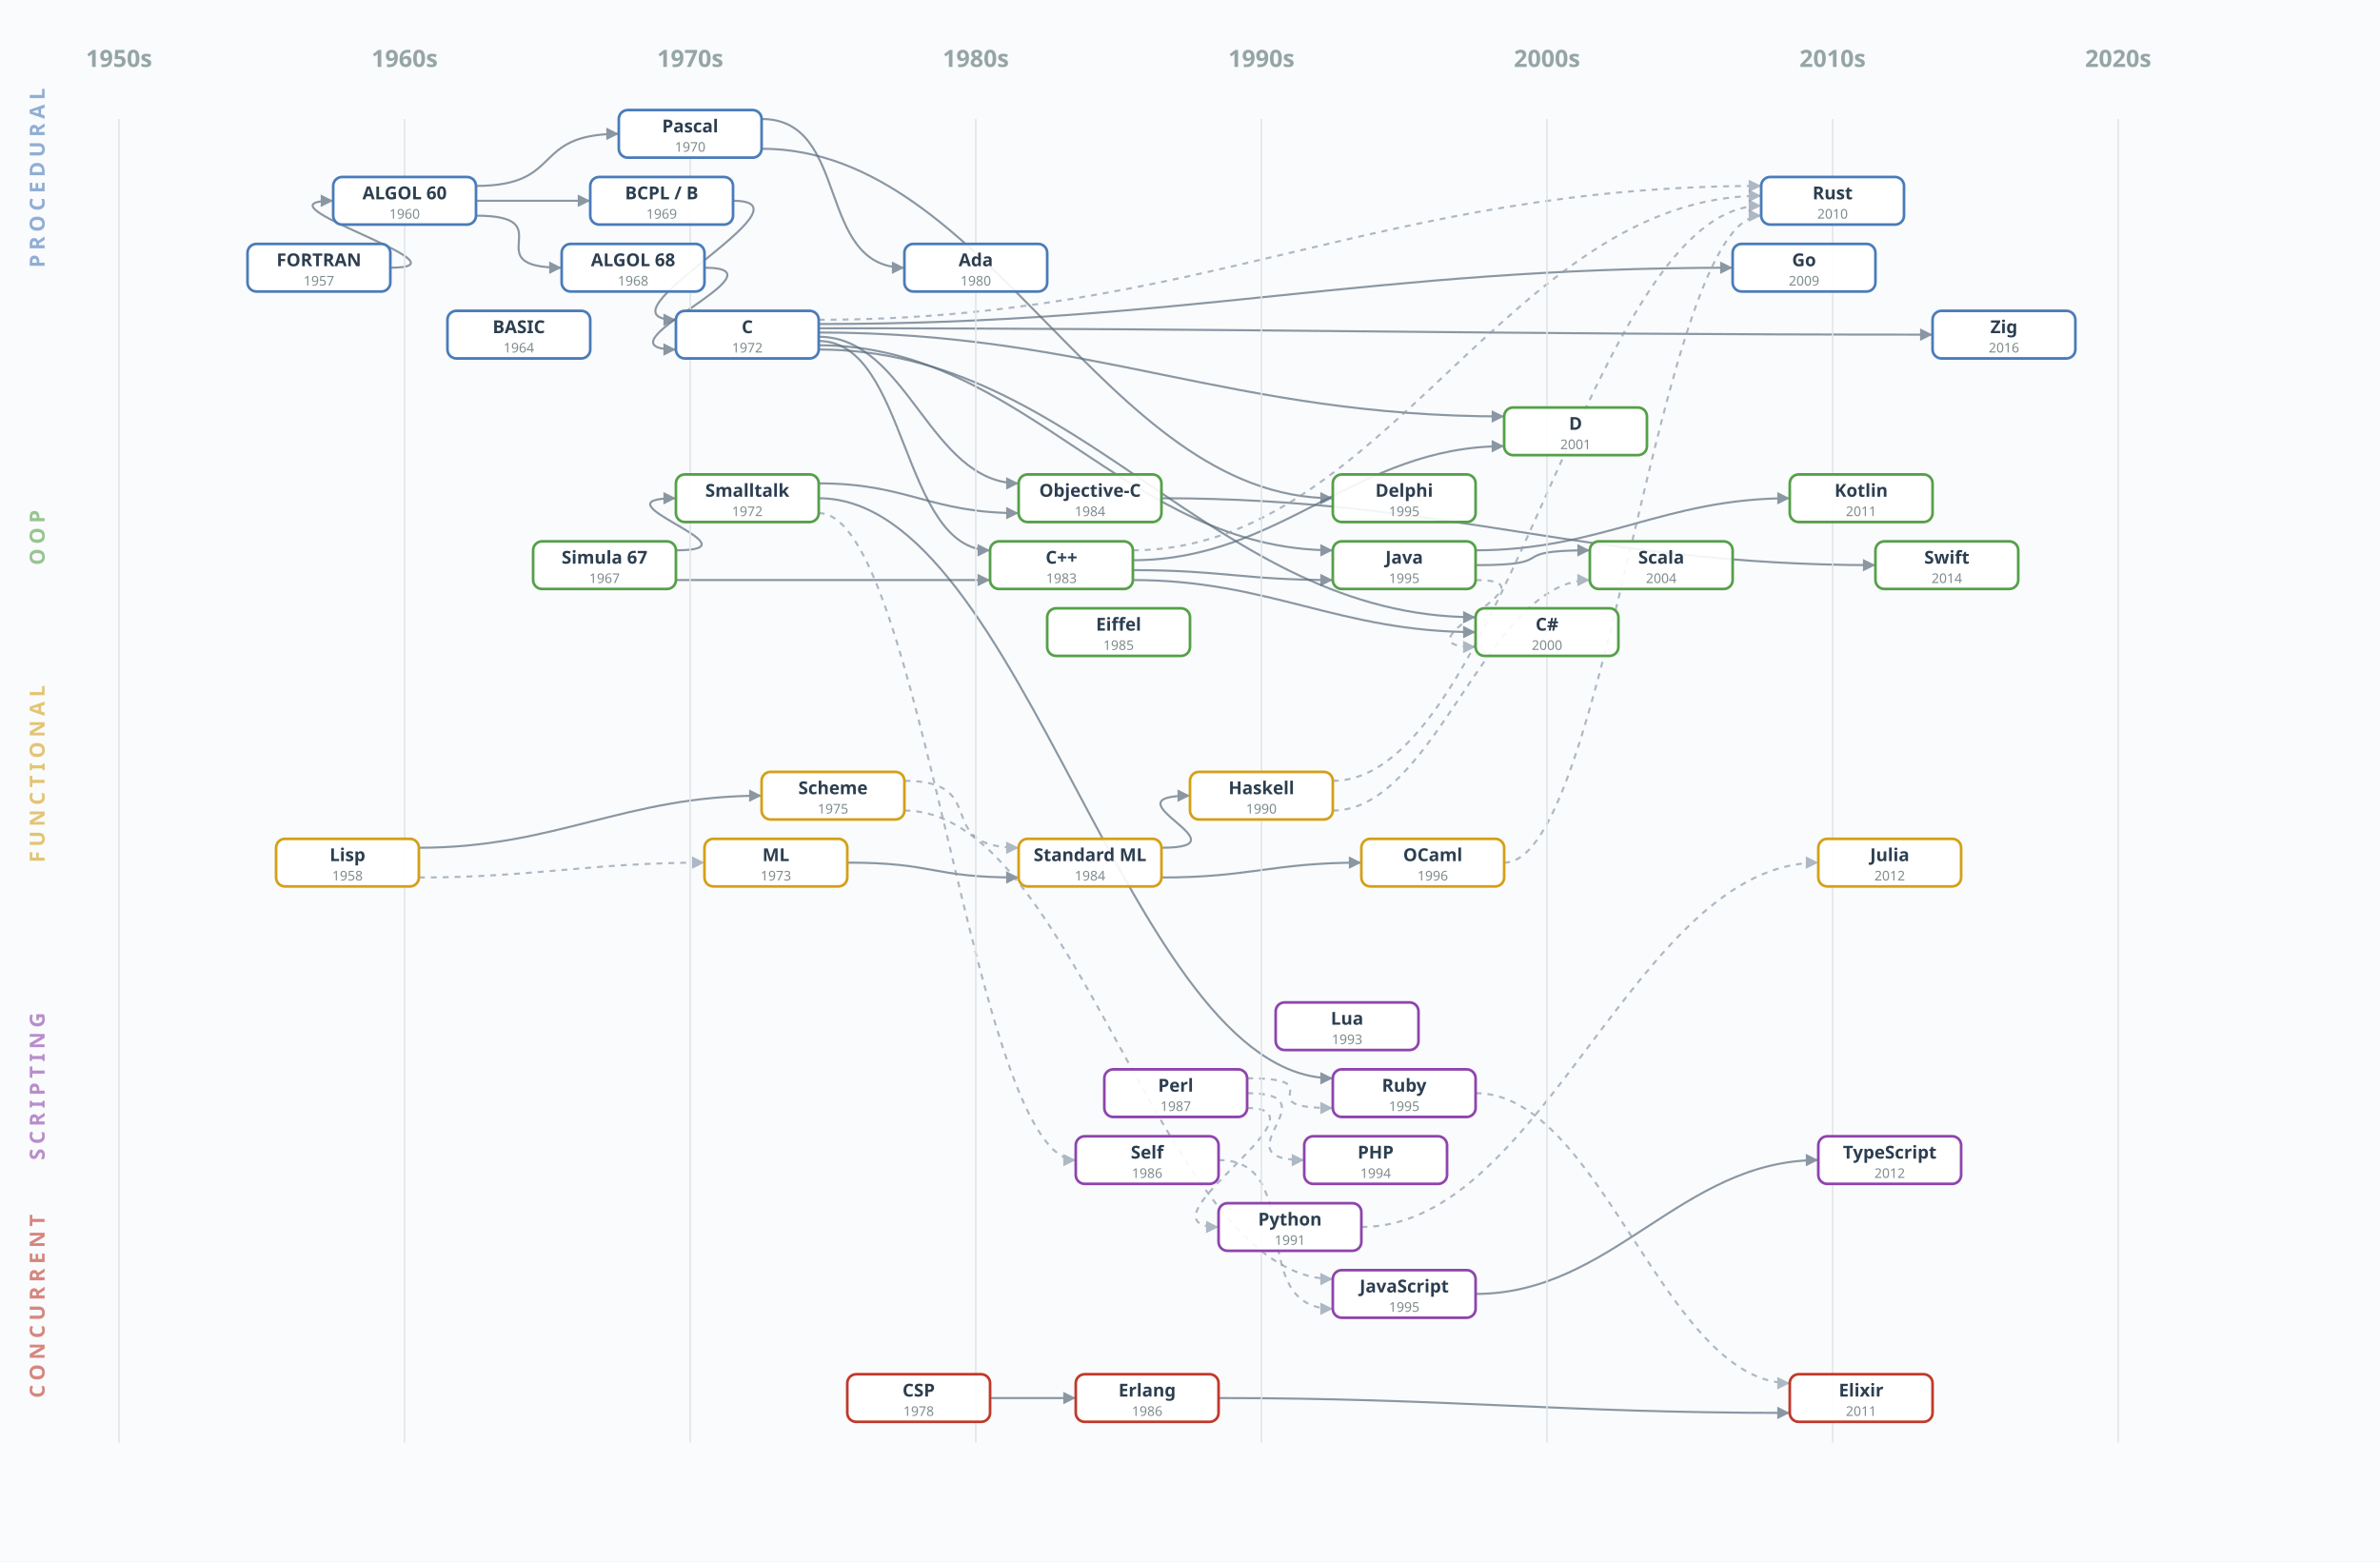
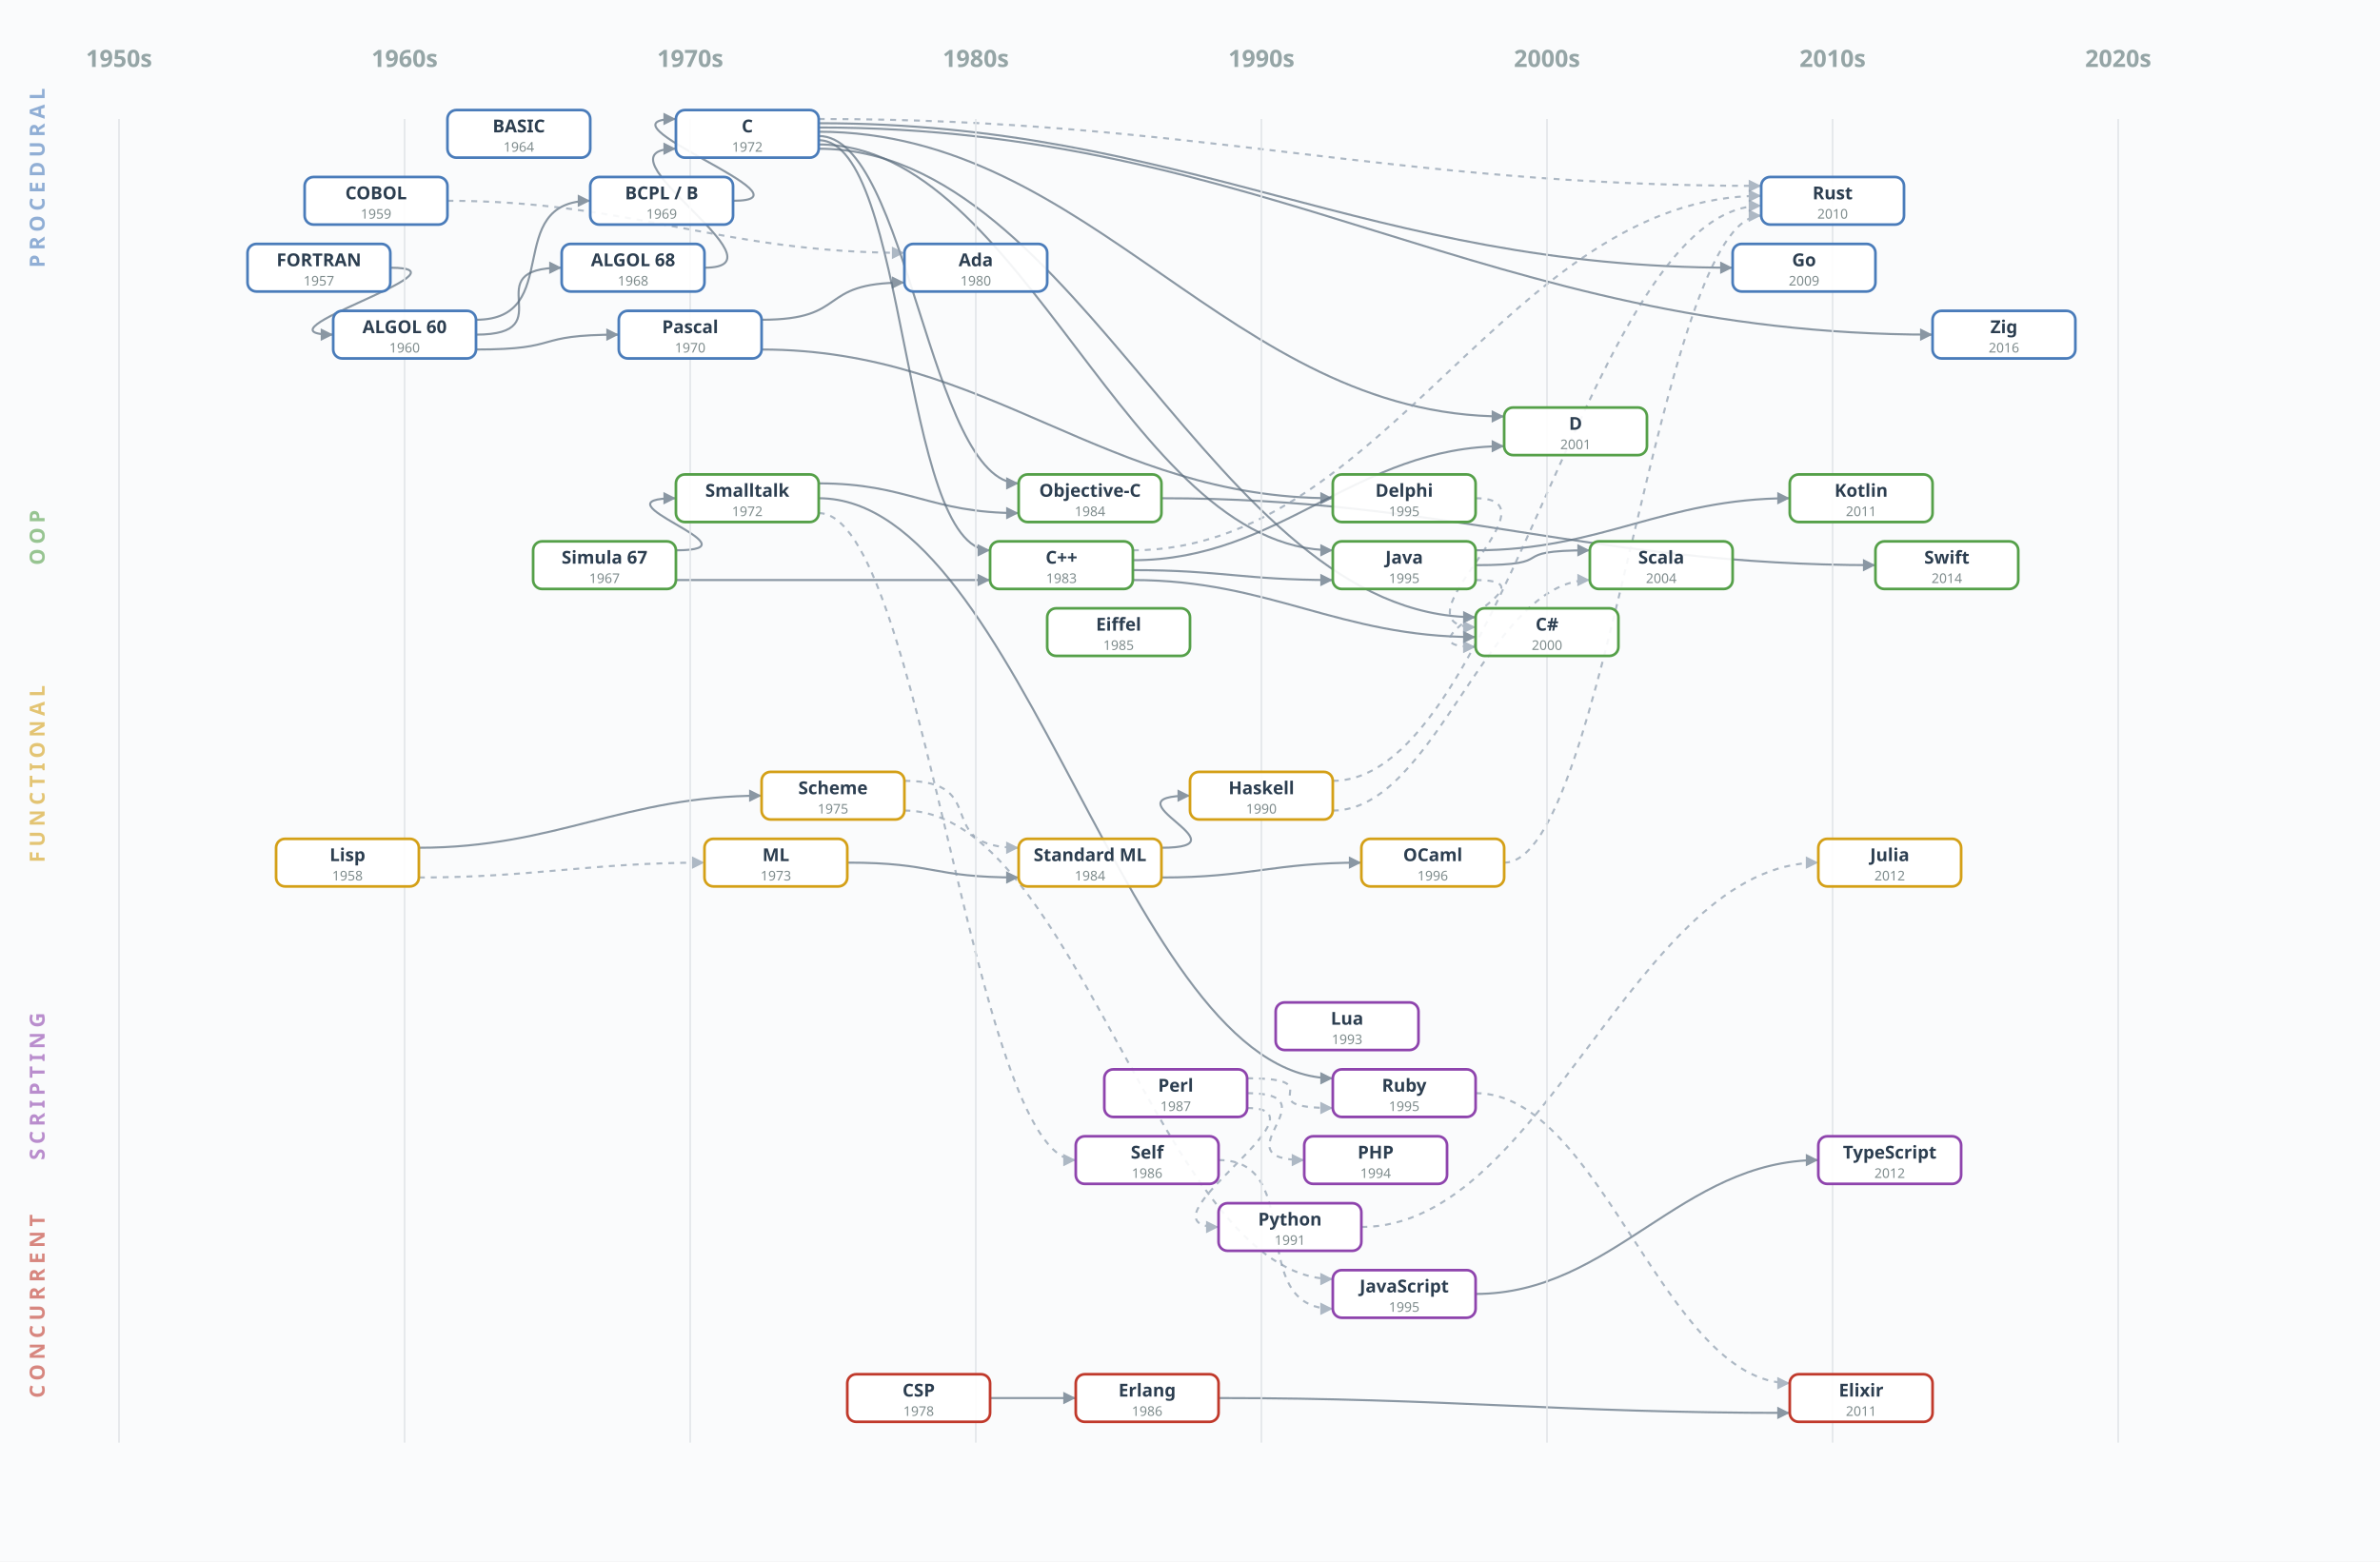
<svg xmlns="http://www.w3.org/2000/svg" viewBox="0 0 1600 1050" width="1600" height="1050">
  <rect width="1600" height="1050" fill="#fafbfc" />
  <defs>
    <marker id="as" viewBox="0 0 10 10" refX="10" refY="5" markerWidth="6" markerHeight="6" orient="auto-start-reverse">
      <path d="M0 0L10 5L0 10z" fill="#5a6c7d" />
    </marker>
    <marker id="ad" viewBox="0 0 10 10" refX="10" refY="5" markerWidth="6" markerHeight="6" orient="auto-start-reverse">
      <path d="M0 0L10 5L0 10z" fill="#8b9bac" />
    </marker>
  </defs>
-   <path d="M262.4,180C322.4,180 164.0,135 224.0,135" stroke="#5a6c7d" stroke-width="1.4" fill="none" marker-end="url(#as)" opacity="0.7" />
-   <path d="M320.0,145.0C380.0,145.0 317.6,180 377.6,180" stroke="#5a6c7d" stroke-width="1.4" fill="none" marker-end="url(#as)" opacity="0.7" />
-   <path d="M320.0,125.0C380.0,125.0 356.0,90 416.0,90" stroke="#5a6c7d" stroke-width="1.4" fill="none" marker-end="url(#as)" opacity="0.7" />
-   <path d="M320.0,135.0C380.0,135.0 336.8,135 396.8,135" stroke="#5a6c7d" stroke-width="1.4" fill="none" marker-end="url(#as)" opacity="0.7" />
-   <path d="M492.8,135C552.8,135 394.4,215.0 454.4,215.0" stroke="#5a6c7d" stroke-width="1.4" fill="none" marker-end="url(#as)" opacity="0.7" />
-   <path d="M473.6,180C533.6,180 394.4,235.0 454.4,235.0" stroke="#5a6c7d" stroke-width="1.4" fill="none" marker-end="url(#as)" opacity="0.7" />
-   <path d="M512.0,80.0C572.0,80.0 548.0,180 608.0,180" stroke="#5a6c7d" stroke-width="1.4" fill="none" marker-end="url(#as)" opacity="0.7" />
-   <path d="M512.0,100.0C665.6,100.0 742.4,335 896.0,335" stroke="#5a6c7d" stroke-width="1.4" fill="none" marker-end="url(#as)" opacity="0.7" />
-   <path d="M550.4,229.286C610.4,229.286 605.6,370.0 665.6,370.0" stroke="#5a6c7d" stroke-width="1.4" fill="none" marker-end="url(#as)" opacity="0.7" />
-   <path d="M550.4,226.429C610.4,226.429 624.8,325.0 684.8,325.0" stroke="#5a6c7d" stroke-width="1.4" fill="none" marker-end="url(#as)" opacity="0.7" />
-   <path d="M550.4,232.143C688.64,232.143 757.76,370.0 896.0,370.0" stroke="#5a6c7d" stroke-width="1.4" fill="none" marker-end="url(#as)" opacity="0.7" />
-   <path d="M550.4,235.0C727.04,235.0 815.36,415.0 992.0,415.0" stroke="#5a6c7d" stroke-width="1.4" fill="none" marker-end="url(#as)" opacity="0.7" />
-   <path d="M550.4,217.857C796.16,217.857 919.04,180 1164.8,180" stroke="#5a6c7d" stroke-width="1.4" fill="none" marker-end="url(#as)" opacity="0.7" />
-   <path d="M550.4,223.571C734.72,223.571 826.88,280.0 1011.2,280.0" stroke="#5a6c7d" stroke-width="1.4" fill="none" marker-end="url(#as)" opacity="0.7" />
-   <path d="M550.4,220.714C849.92,220.714 999.68,225 1299.2,225" stroke="#5a6c7d" stroke-width="1.4" fill="none" marker-end="url(#as)" opacity="0.7" />
+   <path d="M262.4,180C322.4,180 164.0,225 224.0,225" stroke="#5a6c7d" stroke-width="1.4" fill="none" marker-end="url(#as)" opacity="0.7" />
+   <path d="M320.0,225.0C380.0,225.0 317.6,180 377.6,180" stroke="#5a6c7d" stroke-width="1.4" fill="none" marker-end="url(#as)" opacity="0.7" />
+   <path d="M320.0,235.0C380.0,235.0 356.0,225 416.0,225" stroke="#5a6c7d" stroke-width="1.4" fill="none" marker-end="url(#as)" opacity="0.7" />
+   <path d="M320.0,215.0C380.0,215.0 336.8,135 396.8,135" stroke="#5a6c7d" stroke-width="1.4" fill="none" marker-end="url(#as)" opacity="0.7" />
+   <path d="M492.8,135C552.8,135 394.4,80.0 454.4,80.0" stroke="#5a6c7d" stroke-width="1.4" fill="none" marker-end="url(#as)" opacity="0.7" />
+   <path d="M473.6,180C533.6,180 394.4,100.0 454.4,100.0" stroke="#5a6c7d" stroke-width="1.4" fill="none" marker-end="url(#as)" opacity="0.7" />
+   <path d="M512.0,215.0C572.0,215.0 548.0,190.0 608.0,190.0" stroke="#5a6c7d" stroke-width="1.4" fill="none" marker-end="url(#as)" opacity="0.7" />
+   <path d="M512.0,235.0C665.6,235.0 742.4,335 896.0,335" stroke="#5a6c7d" stroke-width="1.4" fill="none" marker-end="url(#as)" opacity="0.7" />
+   <path d="M550.4,94.286C610.4,94.286 605.6,370.0 665.6,370.0" stroke="#5a6c7d" stroke-width="1.4" fill="none" marker-end="url(#as)" opacity="0.7" />
+   <path d="M550.4,91.429C610.4,91.429 624.8,325.0 684.8,325.0" stroke="#5a6c7d" stroke-width="1.4" fill="none" marker-end="url(#as)" opacity="0.7" />
+   <path d="M550.4,97.143C688.64,97.143 757.76,370.0 896.0,370.0" stroke="#5a6c7d" stroke-width="1.4" fill="none" marker-end="url(#as)" opacity="0.7" />
+   <path d="M550.4,100.0C727.04,100.0 815.36,415.0 992.0,415.0" stroke="#5a6c7d" stroke-width="1.4" fill="none" marker-end="url(#as)" opacity="0.7" />
+   <path d="M550.4,82.857C796.16,82.857 919.04,180 1164.8,180" stroke="#5a6c7d" stroke-width="1.4" fill="none" marker-end="url(#as)" opacity="0.7" />
+   <path d="M550.4,88.571C734.72,88.571 826.88,280.0 1011.2,280.0" stroke="#5a6c7d" stroke-width="1.4" fill="none" marker-end="url(#as)" opacity="0.7" />
+   <path d="M550.4,85.714C849.92,85.714 999.68,225 1299.2,225" stroke="#5a6c7d" stroke-width="1.4" fill="none" marker-end="url(#as)" opacity="0.7" />
  <path d="M454.4,370.0C514.4,370.0 394.4,335 454.4,335" stroke="#5a6c7d" stroke-width="1.4" fill="none" marker-end="url(#as)" opacity="0.7" />
  <path d="M454.4,390.0C538.88,390.0 581.12,390.0 665.6,390.0" stroke="#5a6c7d" stroke-width="1.4" fill="none" marker-end="url(#as)" opacity="0.7" />
  <path d="M550.4,325.0C610.4,325.0 624.8,345.0 684.8,345.0" stroke="#5a6c7d" stroke-width="1.4" fill="none" marker-end="url(#as)" opacity="0.7" />
  <path d="M550.4,335.0C688.64,335.0 757.76,725.0 896.0,725.0" stroke="#5a6c7d" stroke-width="1.4" fill="none" marker-end="url(#as)" opacity="0.7" />
  <path d="M761.6,383.333C821.6,383.333 836.0,390.0 896.0,390.0" stroke="#5a6c7d" stroke-width="1.4" fill="none" marker-end="url(#as)" opacity="0.7" />
-   <path d="M761.6,390.0C853.76,390.0 899.84,425.0 992.0,425.0" stroke="#5a6c7d" stroke-width="1.4" fill="none" marker-end="url(#as)" opacity="0.7" />
+   <path d="M761.6,390.0C853.76,390.0 899.84,428.333 992.0,428.333" stroke="#5a6c7d" stroke-width="1.4" fill="none" marker-end="url(#as)" opacity="0.7" />
  <path d="M761.6,376.667C861.44,376.667 911.36,300.0 1011.2,300.0" stroke="#5a6c7d" stroke-width="1.4" fill="none" marker-end="url(#as)" opacity="0.7" />
  <path d="M780.8,335C972.8,335 1068.8,380 1260.8,380" stroke="#5a6c7d" stroke-width="1.4" fill="none" marker-end="url(#as)" opacity="0.7" />
  <path d="M992.0,380.0C1052.0,380.0 1008.8,370.0 1068.8,370.0" stroke="#5a6c7d" stroke-width="1.4" fill="none" marker-end="url(#as)" opacity="0.7" />
  <path d="M992.0,370.0C1076.48,370.0 1118.72,335 1203.2,335" stroke="#5a6c7d" stroke-width="1.4" fill="none" marker-end="url(#as)" opacity="0.7" />
  <path d="M281.6,570.0C373.76,570.0 419.84,535 512.0,535" stroke="#5a6c7d" stroke-width="1.4" fill="none" marker-end="url(#as)" opacity="0.7" />
  <path d="M569.6,580C629.6,580 624.8,590.0 684.8,590.0" stroke="#5a6c7d" stroke-width="1.4" fill="none" marker-end="url(#as)" opacity="0.7" />
  <path d="M780.8,590.0C840.8,590.0 855.2,580 915.2,580" stroke="#5a6c7d" stroke-width="1.4" fill="none" marker-end="url(#as)" opacity="0.7" />
  <path d="M780.8,570.0C840.8,570.0 740.0,535 800.0,535" stroke="#5a6c7d" stroke-width="1.4" fill="none" marker-end="url(#as)" opacity="0.7" />
  <path d="M992.0,870C1084.16,870 1130.24,780 1222.4,780" stroke="#5a6c7d" stroke-width="1.4" fill="none" marker-end="url(#as)" opacity="0.7" />
  <path d="M665.6,940C725.6,940 663.2,940 723.2,940" stroke="#5a6c7d" stroke-width="1.4" fill="none" marker-end="url(#as)" opacity="0.7" />
  <path d="M819.2,940C972.8,940 1049.6,950.0 1203.2,950.0" stroke="#5a6c7d" stroke-width="1.4" fill="none" marker-end="url(#as)" opacity="0.7" />
  <path d="M550.4,345.0C619.52,345.0 654.08,780 723.2,780" stroke="#8b9bac" stroke-width="1.4" fill="none" stroke-dasharray="4,4" marker-end="url(#ad)" opacity="0.7" />
  <path d="M281.6,590.0C358.4,590.0 396.8,580 473.6,580" stroke="#8b9bac" stroke-width="1.4" fill="none" stroke-dasharray="4,4" marker-end="url(#ad)" opacity="0.7" />
  <path d="M608.0,525.0C668.0,525.0 624.8,570.0 684.8,570.0" stroke="#8b9bac" stroke-width="1.4" fill="none" stroke-dasharray="4,4" marker-end="url(#ad)" opacity="0.7" />
  <path d="M896.0,545.0C965.12,545.0 999.68,390.0 1068.8,390.0" stroke="#8b9bac" stroke-width="1.4" fill="none" stroke-dasharray="4,4" marker-end="url(#ad)" opacity="0.7" />
  <path d="M819.2,780C879.2,780 836.0,880.0 896.0,880.0" stroke="#8b9bac" stroke-width="1.4" fill="none" stroke-dasharray="4,4" marker-end="url(#ad)" opacity="0.7" />
  <path d="M838.4,745.0C898.4,745.0 759.2,825 819.2,825" stroke="#8b9bac" stroke-width="1.4" fill="none" stroke-dasharray="4,4" marker-end="url(#ad)" opacity="0.7" />
  <path d="M838.4,725.0C898.4,725.0 836.0,745.0 896.0,745.0" stroke="#8b9bac" stroke-width="1.4" fill="none" stroke-dasharray="4,4" marker-end="url(#ad)" opacity="0.7" />
  <path d="M838.4,735.0C898.4,735.0 816.8,780 876.8,780" stroke="#8b9bac" stroke-width="1.4" fill="none" stroke-dasharray="4,4" marker-end="url(#ad)" opacity="0.7" />
  <path d="M915.2,825C1038.08,825 1099.52,580 1222.4,580" stroke="#8b9bac" stroke-width="1.4" fill="none" stroke-dasharray="4,4" marker-end="url(#ad)" opacity="0.7" />
-   <path d="M550.4,215.0C803.84,215.0 930.56,125.0 1184.0,125.0" stroke="#8b9bac" stroke-width="1.4" fill="none" stroke-dasharray="4,4" marker-end="url(#ad)" opacity="0.7" />
+   <path d="M550.4,80.0C803.84,80.0 930.56,125.0 1184.0,125.0" stroke="#8b9bac" stroke-width="1.4" fill="none" stroke-dasharray="4,4" marker-end="url(#ad)" opacity="0.7" />
  <path d="M1011.2,580C1080.32,580 1114.88,145.0 1184.0,145.0" stroke="#8b9bac" stroke-width="1.4" fill="none" stroke-dasharray="4,4" marker-end="url(#ad)" opacity="0.7" />
  <path d="M761.6,370.0C930.56,370.0 1015.04,131.667 1184.0,131.667" stroke="#8b9bac" stroke-width="1.4" fill="none" stroke-dasharray="4,4" marker-end="url(#ad)" opacity="0.7" />
  <path d="M608.0,545.0C723.2,545.0 780.8,860.0 896.0,860.0" stroke="#8b9bac" stroke-width="1.4" fill="none" stroke-dasharray="4,4" marker-end="url(#ad)" opacity="0.7" />
  <path d="M992.0,735C1076.48,735 1118.72,930.0 1203.2,930.0" stroke="#8b9bac" stroke-width="1.4" fill="none" stroke-dasharray="4,4" marker-end="url(#ad)" opacity="0.7" />
  <path d="M992.0,390.0C1052.0,390.0 932.0,435.0 992.0,435.0" stroke="#8b9bac" stroke-width="1.4" fill="none" stroke-dasharray="4,4" marker-end="url(#ad)" opacity="0.7" />
  <path d="M896.0,525.0C1011.2,525.0 1068.8,138.333 1184.0,138.333" stroke="#8b9bac" stroke-width="1.4" fill="none" stroke-dasharray="4,4" marker-end="url(#ad)" opacity="0.7" />
+   <path d="M992.0,335C1052.0,335 932.0,421.667 992.0,421.667" stroke="#8b9bac" stroke-width="1.4" fill="none" stroke-dasharray="4,4" marker-end="url(#ad)" opacity="0.7" />
+   <path d="M300.8,135C423.68,135 485.12,170.0 608.0,170.0" stroke="#8b9bac" stroke-width="1.4" fill="none" stroke-dasharray="4,4" marker-end="url(#ad)" opacity="0.7" />
  <line x1="80.0" y1="80" x2="80.0" y2="970" stroke="#e1e4e8" stroke-width="1" />
  <text x="80.0" y="45" text-anchor="middle" font-size="16" font-family="sans-serif" fill="#95a5a6" font-weight="bold">1950s</text>
  <line x1="272.0" y1="80" x2="272.0" y2="970" stroke="#e1e4e8" stroke-width="1" />
  <text x="272.0" y="45" text-anchor="middle" font-size="16" font-family="sans-serif" fill="#95a5a6" font-weight="bold">1960s</text>
  <line x1="464.0" y1="80" x2="464.0" y2="970" stroke="#e1e4e8" stroke-width="1" />
  <text x="464.0" y="45" text-anchor="middle" font-size="16" font-family="sans-serif" fill="#95a5a6" font-weight="bold">1970s</text>
  <line x1="656.0" y1="80" x2="656.0" y2="970" stroke="#e1e4e8" stroke-width="1" />
  <text x="656.0" y="45" text-anchor="middle" font-size="16" font-family="sans-serif" fill="#95a5a6" font-weight="bold">1980s</text>
  <line x1="848.0" y1="80" x2="848.0" y2="970" stroke="#e1e4e8" stroke-width="1" />
  <text x="848.0" y="45" text-anchor="middle" font-size="16" font-family="sans-serif" fill="#95a5a6" font-weight="bold">1990s</text>
  <line x1="1040.0" y1="80" x2="1040.0" y2="970" stroke="#e1e4e8" stroke-width="1" />
  <text x="1040.0" y="45" text-anchor="middle" font-size="16" font-family="sans-serif" fill="#95a5a6" font-weight="bold">2000s</text>
  <line x1="1232.0" y1="80" x2="1232.0" y2="970" stroke="#e1e4e8" stroke-width="1" />
  <text x="1232.0" y="45" text-anchor="middle" font-size="16" font-family="sans-serif" fill="#95a5a6" font-weight="bold">2010s</text>
  <line x1="1424.0" y1="80" x2="1424.0" y2="970" stroke="#e1e4e8" stroke-width="1" />
  <text x="1424.0" y="45" text-anchor="middle" font-size="16" font-family="sans-serif" fill="#95a5a6" font-weight="bold">2020s</text>
  <text x="30" y="180" transform="rotate(-90 30 180)" font-size="14" font-family="sans-serif" fill="#4a7cba" font-weight="bold" opacity="0.6" letter-spacing="3">PROCEDURAL</text>
  <text x="30" y="380" transform="rotate(-90 30 380)" font-size="14" font-family="sans-serif" fill="#55a049" font-weight="bold" opacity="0.6" letter-spacing="3">OOP</text>
  <text x="30" y="580" transform="rotate(-90 30 580)" font-size="14" font-family="sans-serif" fill="#d4a017" font-weight="bold" opacity="0.6" letter-spacing="3">FUNCTIONAL</text>
  <text x="30" y="780" transform="rotate(-90 30 780)" font-size="14" font-family="sans-serif" fill="#8e44ad" font-weight="bold" opacity="0.6" letter-spacing="3">SCRIPTING</text>
  <text x="30" y="940" transform="rotate(-90 30 940)" font-size="14" font-family="sans-serif" fill="#c0392b" font-weight="bold" opacity="0.6" letter-spacing="3">CONCURRENT</text>
  <g>
    <rect x="166.4" y="164.0" width="96" height="32" rx="6" ry="6" fill="#ffffff" fill-opacity="0.9" stroke="#4a7cba" stroke-width="1.8" />
    <text x="214.4" y="179" text-anchor="middle" font-size="12" font-family="sans-serif" font-weight="bold" fill="#2c3e50">FORTRAN</text>
    <text x="214.4" y="192" text-anchor="middle" font-size="9" font-family="sans-serif" fill="#7f8c8d">1957</text>
  </g>
  <g>
-     <rect x="224.0" y="119.0" width="96" height="32" rx="6" ry="6" fill="#ffffff" fill-opacity="0.9" stroke="#4a7cba" stroke-width="1.8" />
-     <text x="272.0" y="134" text-anchor="middle" font-size="12" font-family="sans-serif" font-weight="bold" fill="#2c3e50">ALGOL 60</text>
-     <text x="272.0" y="147" text-anchor="middle" font-size="9" font-family="sans-serif" fill="#7f8c8d">1960</text>
+     <rect x="204.8" y="119.0" width="96" height="32" rx="6" ry="6" fill="#ffffff" fill-opacity="0.9" stroke="#4a7cba" stroke-width="1.8" />
+     <text x="252.8" y="134" text-anchor="middle" font-size="12" font-family="sans-serif" font-weight="bold" fill="#2c3e50">COBOL</text>
+     <text x="252.8" y="147" text-anchor="middle" font-size="9" font-family="sans-serif" fill="#7f8c8d">1959</text>
+   </g>
+   <g>
+     <rect x="224.0" y="209.0" width="96" height="32" rx="6" ry="6" fill="#ffffff" fill-opacity="0.9" stroke="#4a7cba" stroke-width="1.8" />
+     <text x="272.0" y="224" text-anchor="middle" font-size="12" font-family="sans-serif" font-weight="bold" fill="#2c3e50">ALGOL 60</text>
+     <text x="272.0" y="237" text-anchor="middle" font-size="9" font-family="sans-serif" fill="#7f8c8d">1960</text>
  </g>
  <g>
    <rect x="377.6" y="164.0" width="96" height="32" rx="6" ry="6" fill="#ffffff" fill-opacity="0.9" stroke="#4a7cba" stroke-width="1.8" />
    <text x="425.6" y="179" text-anchor="middle" font-size="12" font-family="sans-serif" font-weight="bold" fill="#2c3e50">ALGOL 68</text>
    <text x="425.6" y="192" text-anchor="middle" font-size="9" font-family="sans-serif" fill="#7f8c8d">1968</text>
  </g>
  <g>
-     <rect x="416.0" y="74.0" width="96" height="32" rx="6" ry="6" fill="#ffffff" fill-opacity="0.9" stroke="#4a7cba" stroke-width="1.8" />
-     <text x="464.0" y="89" text-anchor="middle" font-size="12" font-family="sans-serif" font-weight="bold" fill="#2c3e50">Pascal</text>
-     <text x="464.0" y="102" text-anchor="middle" font-size="9" font-family="sans-serif" fill="#7f8c8d">1970</text>
+     <rect x="416.0" y="209.0" width="96" height="32" rx="6" ry="6" fill="#ffffff" fill-opacity="0.9" stroke="#4a7cba" stroke-width="1.8" />
+     <text x="464.0" y="224" text-anchor="middle" font-size="12" font-family="sans-serif" font-weight="bold" fill="#2c3e50">Pascal</text>
+     <text x="464.0" y="237" text-anchor="middle" font-size="9" font-family="sans-serif" fill="#7f8c8d">1970</text>
  </g>
  <g>
    <rect x="396.8" y="119.0" width="96" height="32" rx="6" ry="6" fill="#ffffff" fill-opacity="0.9" stroke="#4a7cba" stroke-width="1.8" />
    <text x="444.8" y="134" text-anchor="middle" font-size="12" font-family="sans-serif" font-weight="bold" fill="#2c3e50">BCPL / B</text>
    <text x="444.8" y="147" text-anchor="middle" font-size="9" font-family="sans-serif" fill="#7f8c8d">1969</text>
  </g>
  <g>
-     <rect x="454.4" y="209.0" width="96" height="32" rx="6" ry="6" fill="#ffffff" fill-opacity="0.9" stroke="#4a7cba" stroke-width="1.8" />
-     <text x="502.4" y="224" text-anchor="middle" font-size="12" font-family="sans-serif" font-weight="bold" fill="#2c3e50">C</text>
-     <text x="502.4" y="237" text-anchor="middle" font-size="9" font-family="sans-serif" fill="#7f8c8d">1972</text>
+     <rect x="454.4" y="74.0" width="96" height="32" rx="6" ry="6" fill="#ffffff" fill-opacity="0.9" stroke="#4a7cba" stroke-width="1.8" />
+     <text x="502.4" y="89" text-anchor="middle" font-size="12" font-family="sans-serif" font-weight="bold" fill="#2c3e50">C</text>
+     <text x="502.4" y="102" text-anchor="middle" font-size="9" font-family="sans-serif" fill="#7f8c8d">1972</text>
  </g>
  <g>
    <rect x="608.0" y="164.0" width="96" height="32" rx="6" ry="6" fill="#ffffff" fill-opacity="0.9" stroke="#4a7cba" stroke-width="1.8" />
    <text x="656.0" y="179" text-anchor="middle" font-size="12" font-family="sans-serif" font-weight="bold" fill="#2c3e50">Ada</text>
    <text x="656.0" y="192" text-anchor="middle" font-size="9" font-family="sans-serif" fill="#7f8c8d">1980</text>
  </g>
  <g>
    <rect x="1164.8" y="164.0" width="96" height="32" rx="6" ry="6" fill="#ffffff" fill-opacity="0.9" stroke="#4a7cba" stroke-width="1.8" />
    <text x="1212.8" y="179" text-anchor="middle" font-size="12" font-family="sans-serif" font-weight="bold" fill="#2c3e50">Go</text>
    <text x="1212.8" y="192" text-anchor="middle" font-size="9" font-family="sans-serif" fill="#7f8c8d">2009</text>
  </g>
  <g>
    <rect x="1184.0" y="119.0" width="96" height="32" rx="6" ry="6" fill="#ffffff" fill-opacity="0.9" stroke="#4a7cba" stroke-width="1.8" />
    <text x="1232.0" y="134" text-anchor="middle" font-size="12" font-family="sans-serif" font-weight="bold" fill="#2c3e50">Rust</text>
    <text x="1232.0" y="147" text-anchor="middle" font-size="9" font-family="sans-serif" fill="#7f8c8d">2010</text>
  </g>
  <g>
    <rect x="1299.2" y="209.0" width="96" height="32" rx="6" ry="6" fill="#ffffff" fill-opacity="0.9" stroke="#4a7cba" stroke-width="1.8" />
    <text x="1347.2" y="224" text-anchor="middle" font-size="12" font-family="sans-serif" font-weight="bold" fill="#2c3e50">Zig</text>
    <text x="1347.2" y="237" text-anchor="middle" font-size="9" font-family="sans-serif" fill="#7f8c8d">2016</text>
  </g>
  <g>
    <rect x="358.4" y="364.0" width="96" height="32" rx="6" ry="6" fill="#ffffff" fill-opacity="0.9" stroke="#55a049" stroke-width="1.8" />
    <text x="406.4" y="379" text-anchor="middle" font-size="12" font-family="sans-serif" font-weight="bold" fill="#2c3e50">Simula 67</text>
    <text x="406.4" y="392" text-anchor="middle" font-size="9" font-family="sans-serif" fill="#7f8c8d">1967</text>
  </g>
  <g>
    <rect x="454.4" y="319.0" width="96" height="32" rx="6" ry="6" fill="#ffffff" fill-opacity="0.9" stroke="#55a049" stroke-width="1.8" />
    <text x="502.4" y="334" text-anchor="middle" font-size="12" font-family="sans-serif" font-weight="bold" fill="#2c3e50">Smalltalk</text>
    <text x="502.4" y="347" text-anchor="middle" font-size="9" font-family="sans-serif" fill="#7f8c8d">1972</text>
  </g>
  <g>
    <rect x="665.6" y="364.0" width="96" height="32" rx="6" ry="6" fill="#ffffff" fill-opacity="0.9" stroke="#55a049" stroke-width="1.8" />
    <text x="713.6" y="379" text-anchor="middle" font-size="12" font-family="sans-serif" font-weight="bold" fill="#2c3e50">C++</text>
    <text x="713.6" y="392" text-anchor="middle" font-size="9" font-family="sans-serif" fill="#7f8c8d">1983</text>
  </g>
  <g>
    <rect x="684.8" y="319.0" width="96" height="32" rx="6" ry="6" fill="#ffffff" fill-opacity="0.9" stroke="#55a049" stroke-width="1.8" />
    <text x="732.8" y="334" text-anchor="middle" font-size="12" font-family="sans-serif" font-weight="bold" fill="#2c3e50">Objective-C</text>
    <text x="732.8" y="347" text-anchor="middle" font-size="9" font-family="sans-serif" fill="#7f8c8d">1984</text>
  </g>
  <g>
    <rect x="704.0" y="409.0" width="96" height="32" rx="6" ry="6" fill="#ffffff" fill-opacity="0.9" stroke="#55a049" stroke-width="1.8" />
    <text x="752.0" y="424" text-anchor="middle" font-size="12" font-family="sans-serif" font-weight="bold" fill="#2c3e50">Eiffel</text>
    <text x="752.0" y="437" text-anchor="middle" font-size="9" font-family="sans-serif" fill="#7f8c8d">1985</text>
  </g>
  <g>
    <rect x="896.0" y="364.0" width="96" height="32" rx="6" ry="6" fill="#ffffff" fill-opacity="0.9" stroke="#55a049" stroke-width="1.8" />
    <text x="944.0" y="379" text-anchor="middle" font-size="12" font-family="sans-serif" font-weight="bold" fill="#2c3e50">Java</text>
    <text x="944.0" y="392" text-anchor="middle" font-size="9" font-family="sans-serif" fill="#7f8c8d">1995</text>
  </g>
  <g>
    <rect x="896.0" y="319.0" width="96" height="32" rx="6" ry="6" fill="#ffffff" fill-opacity="0.9" stroke="#55a049" stroke-width="1.8" />
    <text x="944.0" y="334" text-anchor="middle" font-size="12" font-family="sans-serif" font-weight="bold" fill="#2c3e50">Delphi</text>
    <text x="944.0" y="347" text-anchor="middle" font-size="9" font-family="sans-serif" fill="#7f8c8d">1995</text>
  </g>
  <g>
    <rect x="992.0" y="409.0" width="96" height="32" rx="6" ry="6" fill="#ffffff" fill-opacity="0.9" stroke="#55a049" stroke-width="1.8" />
    <text x="1040.0" y="424" text-anchor="middle" font-size="12" font-family="sans-serif" font-weight="bold" fill="#2c3e50">C#</text>
    <text x="1040.0" y="437" text-anchor="middle" font-size="9" font-family="sans-serif" fill="#7f8c8d">2000</text>
  </g>
  <g>
    <rect x="1011.2" y="274.0" width="96" height="32" rx="6" ry="6" fill="#ffffff" fill-opacity="0.9" stroke="#55a049" stroke-width="1.8" />
    <text x="1059.2" y="289" text-anchor="middle" font-size="12" font-family="sans-serif" font-weight="bold" fill="#2c3e50">D</text>
    <text x="1059.2" y="302" text-anchor="middle" font-size="9" font-family="sans-serif" fill="#7f8c8d">2001</text>
  </g>
  <g>
    <rect x="1068.8" y="364.0" width="96" height="32" rx="6" ry="6" fill="#ffffff" fill-opacity="0.9" stroke="#55a049" stroke-width="1.8" />
    <text x="1116.8" y="379" text-anchor="middle" font-size="12" font-family="sans-serif" font-weight="bold" fill="#2c3e50">Scala</text>
    <text x="1116.8" y="392" text-anchor="middle" font-size="9" font-family="sans-serif" fill="#7f8c8d">2004</text>
  </g>
  <g>
    <rect x="1203.2" y="319.0" width="96" height="32" rx="6" ry="6" fill="#ffffff" fill-opacity="0.9" stroke="#55a049" stroke-width="1.8" />
    <text x="1251.2" y="334" text-anchor="middle" font-size="12" font-family="sans-serif" font-weight="bold" fill="#2c3e50">Kotlin</text>
    <text x="1251.2" y="347" text-anchor="middle" font-size="9" font-family="sans-serif" fill="#7f8c8d">2011</text>
  </g>
  <g>
    <rect x="1260.8" y="364.0" width="96" height="32" rx="6" ry="6" fill="#ffffff" fill-opacity="0.9" stroke="#55a049" stroke-width="1.8" />
    <text x="1308.8" y="379" text-anchor="middle" font-size="12" font-family="sans-serif" font-weight="bold" fill="#2c3e50">Swift</text>
    <text x="1308.8" y="392" text-anchor="middle" font-size="9" font-family="sans-serif" fill="#7f8c8d">2014</text>
  </g>
  <g>
    <rect x="185.6" y="564.0" width="96" height="32" rx="6" ry="6" fill="#ffffff" fill-opacity="0.9" stroke="#d4a017" stroke-width="1.8" />
    <text x="233.6" y="579" text-anchor="middle" font-size="12" font-family="sans-serif" font-weight="bold" fill="#2c3e50">Lisp</text>
    <text x="233.6" y="592" text-anchor="middle" font-size="9" font-family="sans-serif" fill="#7f8c8d">1958</text>
  </g>
  <g>
    <rect x="512.0" y="519.0" width="96" height="32" rx="6" ry="6" fill="#ffffff" fill-opacity="0.9" stroke="#d4a017" stroke-width="1.8" />
    <text x="560.0" y="534" text-anchor="middle" font-size="12" font-family="sans-serif" font-weight="bold" fill="#2c3e50">Scheme</text>
    <text x="560.0" y="547" text-anchor="middle" font-size="9" font-family="sans-serif" fill="#7f8c8d">1975</text>
  </g>
  <g>
    <rect x="473.6" y="564.0" width="96" height="32" rx="6" ry="6" fill="#ffffff" fill-opacity="0.9" stroke="#d4a017" stroke-width="1.8" />
    <text x="521.6" y="579" text-anchor="middle" font-size="12" font-family="sans-serif" font-weight="bold" fill="#2c3e50">ML</text>
    <text x="521.6" y="592" text-anchor="middle" font-size="9" font-family="sans-serif" fill="#7f8c8d">1973</text>
  </g>
  <g>
    <rect x="684.8" y="564.0" width="96" height="32" rx="6" ry="6" fill="#ffffff" fill-opacity="0.9" stroke="#d4a017" stroke-width="1.8" />
    <text x="732.8" y="579" text-anchor="middle" font-size="12" font-family="sans-serif" font-weight="bold" fill="#2c3e50">Standard ML</text>
    <text x="732.8" y="592" text-anchor="middle" font-size="9" font-family="sans-serif" fill="#7f8c8d">1984</text>
  </g>
  <g>
    <rect x="800.0" y="519.0" width="96" height="32" rx="6" ry="6" fill="#ffffff" fill-opacity="0.9" stroke="#d4a017" stroke-width="1.8" />
    <text x="848.0" y="534" text-anchor="middle" font-size="12" font-family="sans-serif" font-weight="bold" fill="#2c3e50">Haskell</text>
    <text x="848.0" y="547" text-anchor="middle" font-size="9" font-family="sans-serif" fill="#7f8c8d">1990</text>
  </g>
  <g>
    <rect x="915.2" y="564.0" width="96" height="32" rx="6" ry="6" fill="#ffffff" fill-opacity="0.9" stroke="#d4a017" stroke-width="1.8" />
    <text x="963.2" y="579" text-anchor="middle" font-size="12" font-family="sans-serif" font-weight="bold" fill="#2c3e50">OCaml</text>
    <text x="963.2" y="592" text-anchor="middle" font-size="9" font-family="sans-serif" fill="#7f8c8d">1996</text>
  </g>
  <g>
    <rect x="1222.4" y="564.0" width="96" height="32" rx="6" ry="6" fill="#ffffff" fill-opacity="0.9" stroke="#d4a017" stroke-width="1.8" />
    <text x="1270.4" y="579" text-anchor="middle" font-size="12" font-family="sans-serif" font-weight="bold" fill="#2c3e50">Julia</text>
    <text x="1270.4" y="592" text-anchor="middle" font-size="9" font-family="sans-serif" fill="#7f8c8d">2012</text>
  </g>
  <g>
-     <rect x="300.8" y="209.0" width="96" height="32" rx="6" ry="6" fill="#ffffff" fill-opacity="0.9" stroke="#4a7cba" stroke-width="1.8" />
-     <text x="348.8" y="224" text-anchor="middle" font-size="12" font-family="sans-serif" font-weight="bold" fill="#2c3e50">BASIC</text>
-     <text x="348.8" y="237" text-anchor="middle" font-size="9" font-family="sans-serif" fill="#7f8c8d">1964</text>
+     <rect x="300.8" y="74.0" width="96" height="32" rx="6" ry="6" fill="#ffffff" fill-opacity="0.9" stroke="#4a7cba" stroke-width="1.8" />
+     <text x="348.8" y="89" text-anchor="middle" font-size="12" font-family="sans-serif" font-weight="bold" fill="#2c3e50">BASIC</text>
+     <text x="348.8" y="102" text-anchor="middle" font-size="9" font-family="sans-serif" fill="#7f8c8d">1964</text>
  </g>
  <g>
    <rect x="742.4" y="719.0" width="96" height="32" rx="6" ry="6" fill="#ffffff" fill-opacity="0.9" stroke="#8e44ad" stroke-width="1.8" />
    <text x="790.4" y="734" text-anchor="middle" font-size="12" font-family="sans-serif" font-weight="bold" fill="#2c3e50">Perl</text>
    <text x="790.4" y="747" text-anchor="middle" font-size="9" font-family="sans-serif" fill="#7f8c8d">1987</text>
  </g>
  <g>
    <rect x="819.2" y="809.0" width="96" height="32" rx="6" ry="6" fill="#ffffff" fill-opacity="0.9" stroke="#8e44ad" stroke-width="1.8" />
    <text x="867.2" y="824" text-anchor="middle" font-size="12" font-family="sans-serif" font-weight="bold" fill="#2c3e50">Python</text>
    <text x="867.2" y="837" text-anchor="middle" font-size="9" font-family="sans-serif" fill="#7f8c8d">1991</text>
  </g>
  <g>
    <rect x="896.0" y="719.0" width="96" height="32" rx="6" ry="6" fill="#ffffff" fill-opacity="0.9" stroke="#8e44ad" stroke-width="1.8" />
    <text x="944.0" y="734" text-anchor="middle" font-size="12" font-family="sans-serif" font-weight="bold" fill="#2c3e50">Ruby</text>
    <text x="944.0" y="747" text-anchor="middle" font-size="9" font-family="sans-serif" fill="#7f8c8d">1995</text>
  </g>
  <g>
    <rect x="876.8" y="764.0" width="96" height="32" rx="6" ry="6" fill="#ffffff" fill-opacity="0.9" stroke="#8e44ad" stroke-width="1.8" />
    <text x="924.8" y="779" text-anchor="middle" font-size="12" font-family="sans-serif" font-weight="bold" fill="#2c3e50">PHP</text>
    <text x="924.8" y="792" text-anchor="middle" font-size="9" font-family="sans-serif" fill="#7f8c8d">1994</text>
  </g>
  <g>
    <rect x="857.6" y="674.0" width="96" height="32" rx="6" ry="6" fill="#ffffff" fill-opacity="0.9" stroke="#8e44ad" stroke-width="1.8" />
    <text x="905.6" y="689" text-anchor="middle" font-size="12" font-family="sans-serif" font-weight="bold" fill="#2c3e50">Lua</text>
    <text x="905.6" y="702" text-anchor="middle" font-size="9" font-family="sans-serif" fill="#7f8c8d">1993</text>
  </g>
  <g>
    <rect x="896.0" y="854.0" width="96" height="32" rx="6" ry="6" fill="#ffffff" fill-opacity="0.9" stroke="#8e44ad" stroke-width="1.8" />
    <text x="944.0" y="869" text-anchor="middle" font-size="12" font-family="sans-serif" font-weight="bold" fill="#2c3e50">JavaScript</text>
    <text x="944.0" y="882" text-anchor="middle" font-size="9" font-family="sans-serif" fill="#7f8c8d">1995</text>
  </g>
  <g>
    <rect x="1222.4" y="764.0" width="96" height="32" rx="6" ry="6" fill="#ffffff" fill-opacity="0.9" stroke="#8e44ad" stroke-width="1.8" />
    <text x="1270.4" y="779" text-anchor="middle" font-size="12" font-family="sans-serif" font-weight="bold" fill="#2c3e50">TypeScript</text>
    <text x="1270.4" y="792" text-anchor="middle" font-size="9" font-family="sans-serif" fill="#7f8c8d">2012</text>
  </g>
  <g>
    <rect x="723.2" y="764.0" width="96" height="32" rx="6" ry="6" fill="#ffffff" fill-opacity="0.9" stroke="#8e44ad" stroke-width="1.8" />
    <text x="771.2" y="779" text-anchor="middle" font-size="12" font-family="sans-serif" font-weight="bold" fill="#2c3e50">Self</text>
    <text x="771.2" y="792" text-anchor="middle" font-size="9" font-family="sans-serif" fill="#7f8c8d">1986</text>
  </g>
  <g>
    <rect x="569.6" y="924.0" width="96" height="32" rx="6" ry="6" fill="#ffffff" fill-opacity="0.9" stroke="#c0392b" stroke-width="1.8" />
    <text x="617.6" y="939" text-anchor="middle" font-size="12" font-family="sans-serif" font-weight="bold" fill="#2c3e50">CSP</text>
    <text x="617.6" y="952" text-anchor="middle" font-size="9" font-family="sans-serif" fill="#7f8c8d">1978</text>
  </g>
  <g>
    <rect x="723.2" y="924.0" width="96" height="32" rx="6" ry="6" fill="#ffffff" fill-opacity="0.9" stroke="#c0392b" stroke-width="1.8" />
    <text x="771.2" y="939" text-anchor="middle" font-size="12" font-family="sans-serif" font-weight="bold" fill="#2c3e50">Erlang</text>
    <text x="771.2" y="952" text-anchor="middle" font-size="9" font-family="sans-serif" fill="#7f8c8d">1986</text>
  </g>
  <g>
    <rect x="1203.2" y="924.0" width="96" height="32" rx="6" ry="6" fill="#ffffff" fill-opacity="0.9" stroke="#c0392b" stroke-width="1.8" />
    <text x="1251.2" y="939" text-anchor="middle" font-size="12" font-family="sans-serif" font-weight="bold" fill="#2c3e50">Elixir</text>
    <text x="1251.2" y="952" text-anchor="middle" font-size="9" font-family="sans-serif" fill="#7f8c8d">2011</text>
  </g>
</svg>
